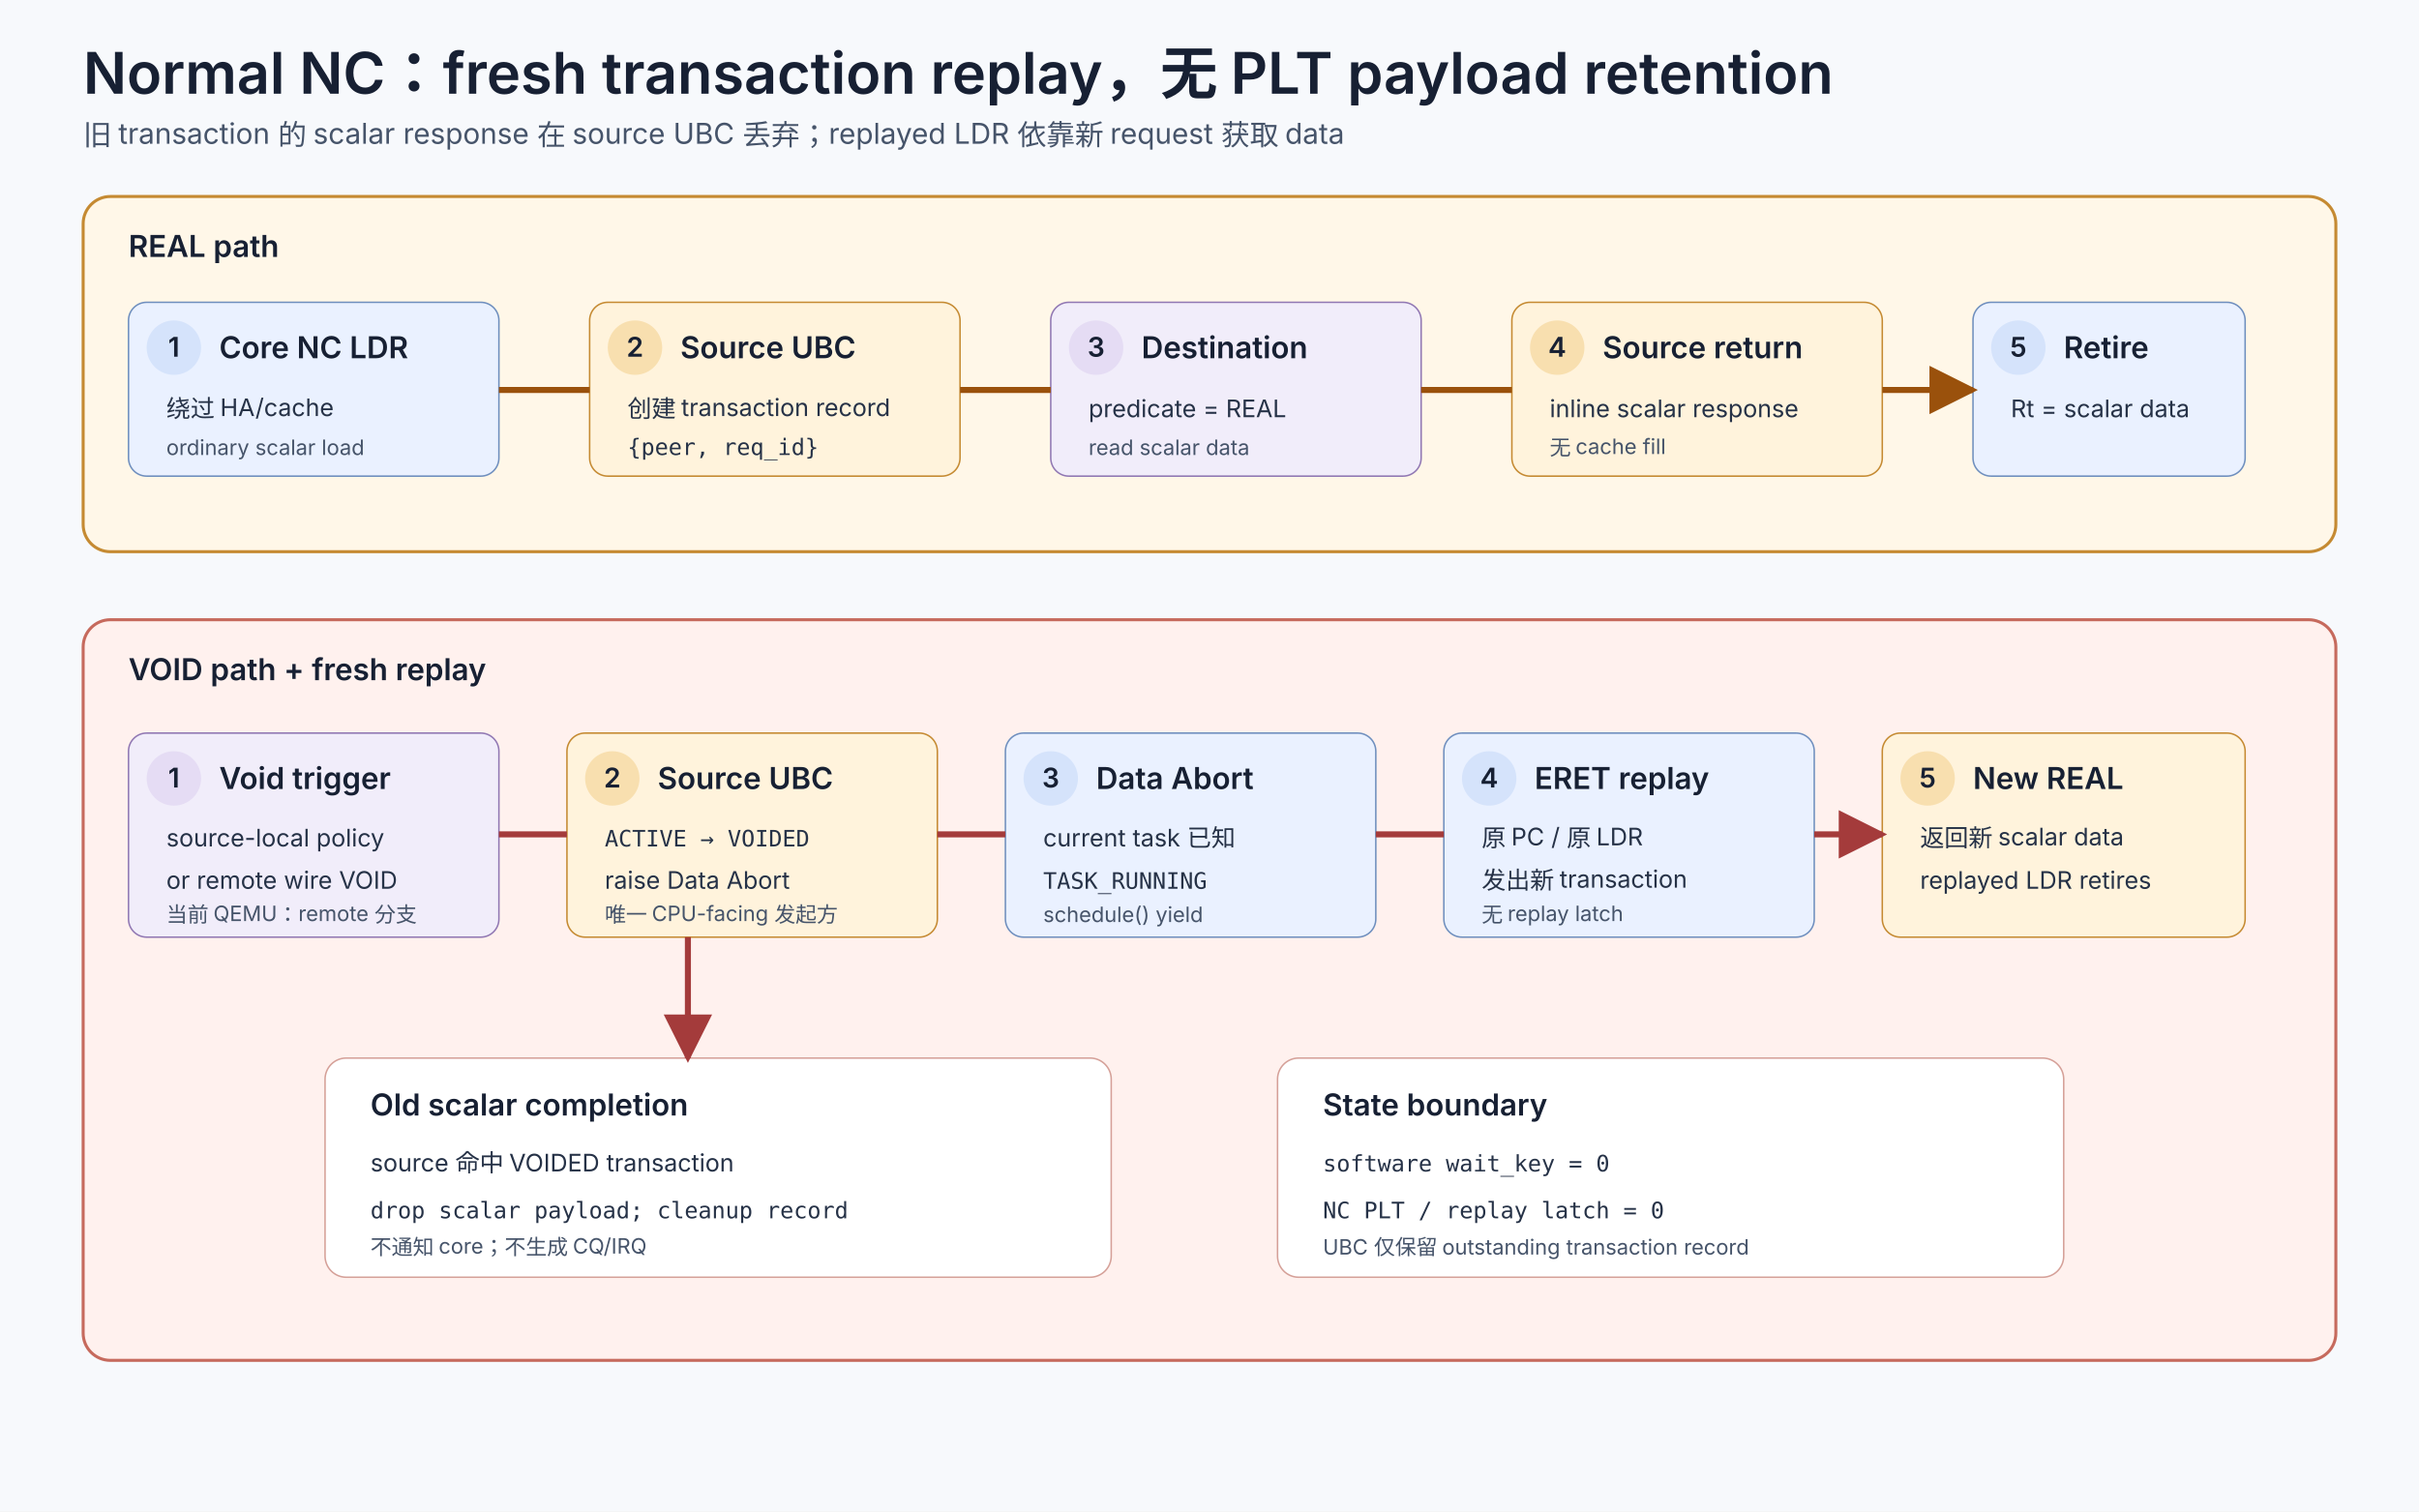
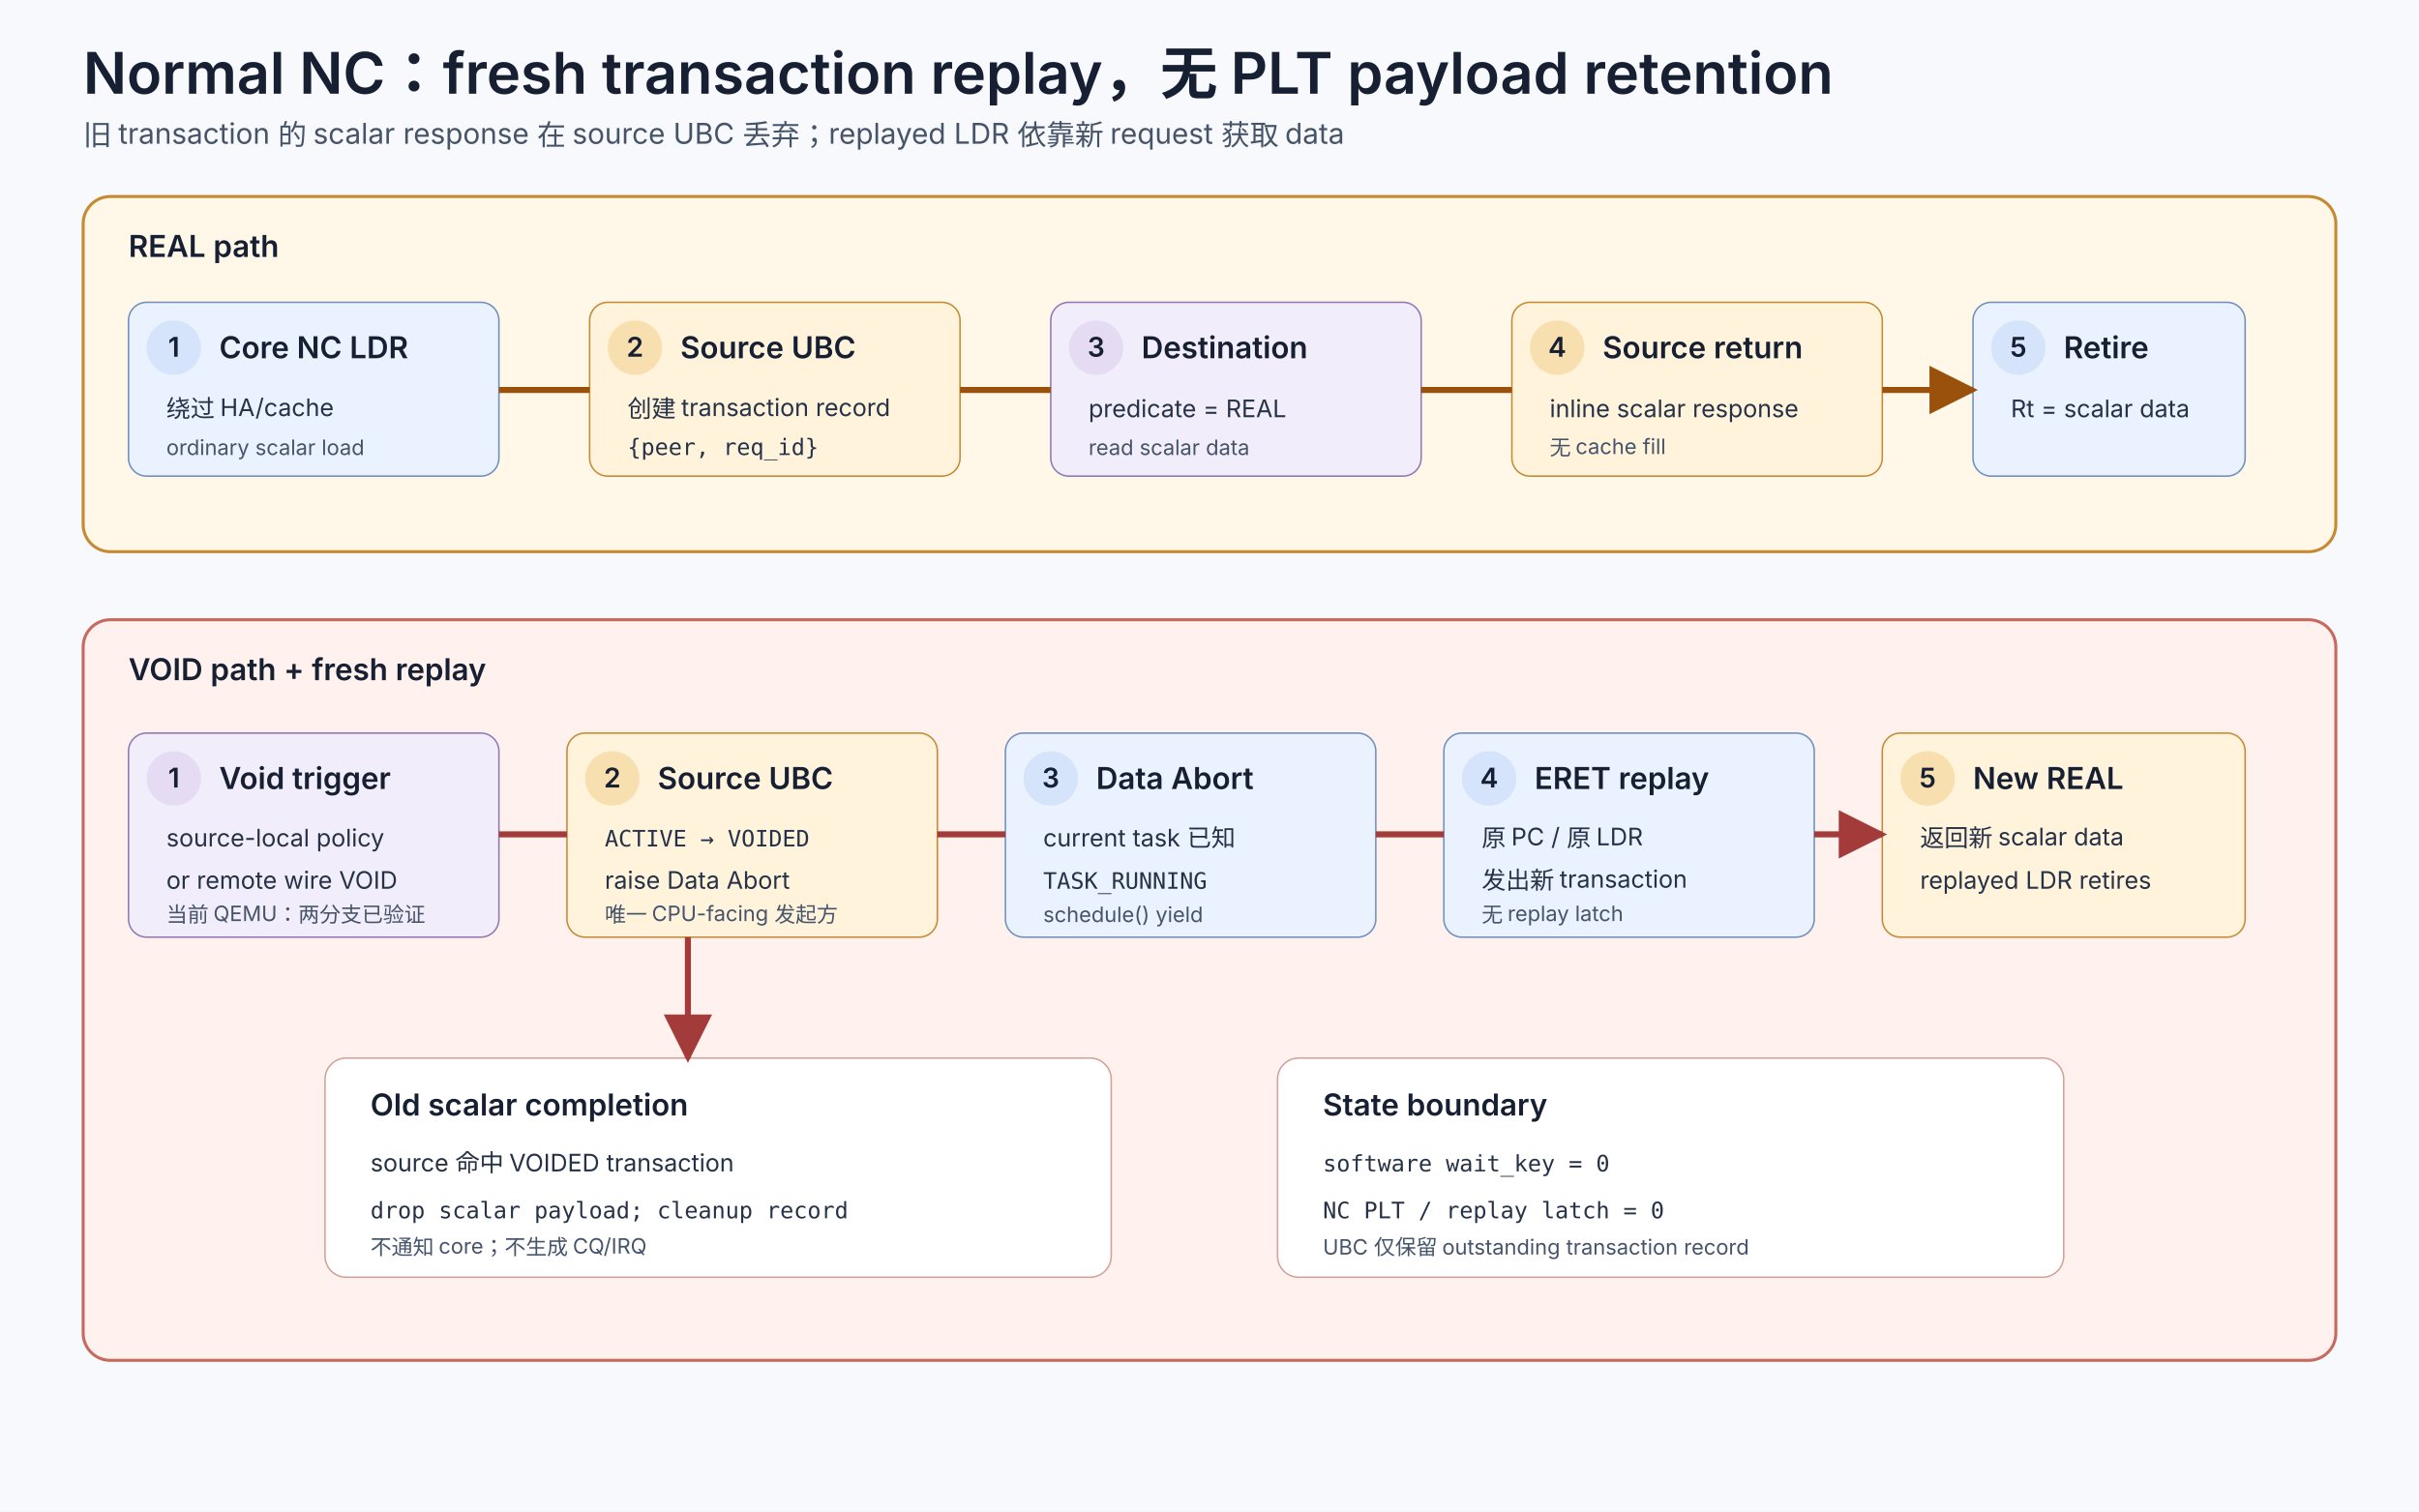
<svg xmlns="http://www.w3.org/2000/svg" width="1600" height="1000" viewBox="0 0 1600 1000" role="img" aria-labelledby="title desc">
  <defs>
    <marker id="arrow" viewBox="0 0 10 10" refX="9" refY="5" markerWidth="8" markerHeight="8" orient="auto">
      <path d="M0 0L10 5L0 10Z" fill="#9a510c" />
    </marker>
    <marker id="arrow-red" viewBox="0 0 10 10" refX="9" refY="5" markerWidth="8" markerHeight="8" orient="auto">
      <path d="M0 0L10 5L0 10Z" fill="#a43b3b" />
    </marker>
    <style>
      .title{font:600 38px Inter,"PingFang SC","Microsoft YaHei",sans-serif;fill:#172033}.sub{font:400 19px Inter,"PingFang SC","Microsoft YaHei",sans-serif;fill:#46546a}.head{font:600 20px Inter,"PingFang SC","Microsoft YaHei",sans-serif;fill:#172033}.body{font:400 16px Inter,"PingFang SC","Microsoft YaHei",sans-serif;fill:#263247}.small{font:400 14px Inter,"PingFang SC","Microsoft YaHei",sans-serif;fill:#46546a}.step{font:600 18px Inter,"PingFang SC","Microsoft YaHei",sans-serif;fill:#172033;text-anchor:middle}.mono{font:500 15px "SFMono-Regular",Consolas,monospace;fill:#263247}
    </style>
  </defs>
  <rect width="1600" height="1000" fill="#f7f9fc" />
  <text x="55" y="62" class="title">Normal NC：fresh transaction replay，无 PLT payload retention</text>
  <text x="55" y="96" class="sub">旧 transaction 的 scalar response 在 source UBC 丢弃；replayed LDR 依靠新 request 获取 data</text>
  <rect x="55" y="130" width="1490" height="235" rx="18" fill="#fff7e8" stroke="#c58a32" stroke-width="2" />
  <text x="85" y="170" class="head">REAL path</text>
  <g>
    <rect x="85" y="200" width="245" height="115" rx="12" fill="#eaf1ff" stroke="#6f8fbe" />
    <circle cx="115" cy="230" r="18" fill="#d5e3fb" />
    <text x="115" y="236" class="step">1</text>
    <text x="145" y="237" class="head">Core NC LDR</text>
    <text x="110" y="276" class="body">绕过 HA/cache</text>
    <text x="110" y="301" class="small">ordinary scalar load</text>
    <rect x="390" y="200" width="245" height="115" rx="12" fill="#fff3dc" stroke="#c58a32" />
    <circle cx="420" cy="230" r="18" fill="#f8dfaf" />
    <text x="420" y="236" class="step">2</text>
    <text x="450" y="237" class="head">Source UBC</text>
    <text x="415" y="276" class="body">创建 transaction record</text>
    <text x="415" y="301" class="mono">{peer, req_id}</text>
    <rect x="695" y="200" width="245" height="115" rx="12" fill="#f1edfa" stroke="#9178b3" />
    <circle cx="725" cy="230" r="18" fill="#e5dcf4" />
    <text x="725" y="236" class="step">3</text>
    <text x="755" y="237" class="head">Destination</text>
    <text x="720" y="276" class="body">predicate = REAL</text>
    <text x="720" y="301" class="small">read scalar data</text>
    <rect x="1000" y="200" width="245" height="115" rx="12" fill="#fff3dc" stroke="#c58a32" />
    <circle cx="1030" cy="230" r="18" fill="#f8dfaf" />
    <text x="1030" y="236" class="step">4</text>
    <text x="1060" y="237" class="head">Source return</text>
    <text x="1025" y="276" class="body">inline scalar response</text>
    <text x="1025" y="301" class="small">无 cache fill</text>
    <rect x="1305" y="200" width="180" height="115" rx="12" fill="#eaf1ff" stroke="#6f8fbe" />
    <circle cx="1335" cy="230" r="18" fill="#d5e3fb" />
    <text x="1335" y="236" class="step">5</text>
    <text x="1365" y="237" class="head">Retire</text>
    <text x="1330" y="276" class="body">Rt = scalar data</text>
  </g>
  <path d="M330 258H390M635 258H695M940 258H1000M1245 258H1305" fill="none" stroke="#9a510c" stroke-width="4" marker-end="url(#arrow)" />
  <rect x="55" y="410" width="1490" height="490" rx="18" fill="#fff1ee" stroke="#c66a5d" stroke-width="2" />
  <text x="85" y="450" class="head">VOID path + fresh replay</text>
  <g>
    <rect x="85" y="485" width="245" height="135" rx="12" fill="#f1edfa" stroke="#9178b3" />
    <circle cx="115" cy="515" r="18" fill="#e5dcf4" />
    <text x="115" y="521" class="step">1</text>
    <text x="145" y="522" class="head">Void trigger</text>
    <text x="110" y="560" class="body">source-local policy</text>
    <text x="110" y="588" class="body">or remote wire VOID</text>
-     <text x="110" y="610" class="small">当前 QEMU：remote 分支</text>
+     <text x="110" y="610" class="small">当前 QEMU：两分支已验证</text>
    <rect x="375" y="485" width="245" height="135" rx="12" fill="#fff3dc" stroke="#c58a32" />
    <circle cx="405" cy="515" r="18" fill="#f8dfaf" />
    <text x="405" y="521" class="step">2</text>
    <text x="435" y="522" class="head">Source UBC</text>
    <text x="400" y="560" class="mono">ACTIVE → VOIDED</text>
    <text x="400" y="588" class="body">raise Data Abort</text>
    <text x="400" y="610" class="small">唯一 CPU-facing 发起方</text>
    <rect x="665" y="485" width="245" height="135" rx="12" fill="#eaf1ff" stroke="#6f8fbe" />
    <circle cx="695" cy="515" r="18" fill="#d5e3fb" />
    <text x="695" y="521" class="step">3</text>
    <text x="725" y="522" class="head">Data Abort</text>
    <text x="690" y="560" class="body">current task 已知</text>
    <text x="690" y="588" class="mono">TASK_RUNNING</text>
    <text x="690" y="610" class="small">schedule() yield</text>
    <rect x="955" y="485" width="245" height="135" rx="12" fill="#eaf1ff" stroke="#6f8fbe" />
    <circle cx="985" cy="515" r="18" fill="#d5e3fb" />
    <text x="985" y="521" class="step">4</text>
    <text x="1015" y="522" class="head">ERET replay</text>
    <text x="980" y="560" class="body">原 PC / 原 LDR</text>
    <text x="980" y="588" class="body">发出新 transaction</text>
    <text x="980" y="610" class="small">无 replay latch</text>
    <rect x="1245" y="485" width="240" height="135" rx="12" fill="#fff3dc" stroke="#c58a32" />
    <circle cx="1275" cy="515" r="18" fill="#f8dfaf" />
    <text x="1275" y="521" class="step">5</text>
    <text x="1305" y="522" class="head">New REAL</text>
    <text x="1270" y="560" class="body">返回新 scalar data</text>
    <text x="1270" y="588" class="body">replayed LDR retires</text>
  </g>
  <path d="M330 552H375M620 552H665M910 552H955M1200 552H1245" fill="none" stroke="#a43b3b" stroke-width="4" marker-end="url(#arrow-red)" />
  <rect x="215" y="700" width="520" height="145" rx="14" fill="#ffffff" stroke="#d5a098" />
  <text x="245" y="738" class="head">Old scalar completion</text>
  <text x="245" y="775" class="body">source 命中 VOIDED transaction</text>
  <text x="245" y="806" class="mono">drop scalar payload; cleanup record</text>
  <text x="245" y="830" class="small">不通知 core；不生成 CQ/IRQ</text>
  <path d="M455 620V700" fill="none" stroke="#a43b3b" stroke-width="4" marker-end="url(#arrow-red)" />
  <rect x="845" y="700" width="520" height="145" rx="14" fill="#ffffff" stroke="#d5a098" />
  <text x="875" y="738" class="head">State boundary</text>
  <text x="875" y="775" class="mono">software wait_key = 0</text>
  <text x="875" y="806" class="mono">NC PLT / replay latch = 0</text>
  <text x="875" y="830" class="small">UBC 仅保留 outstanding transaction record</text>
</svg>
